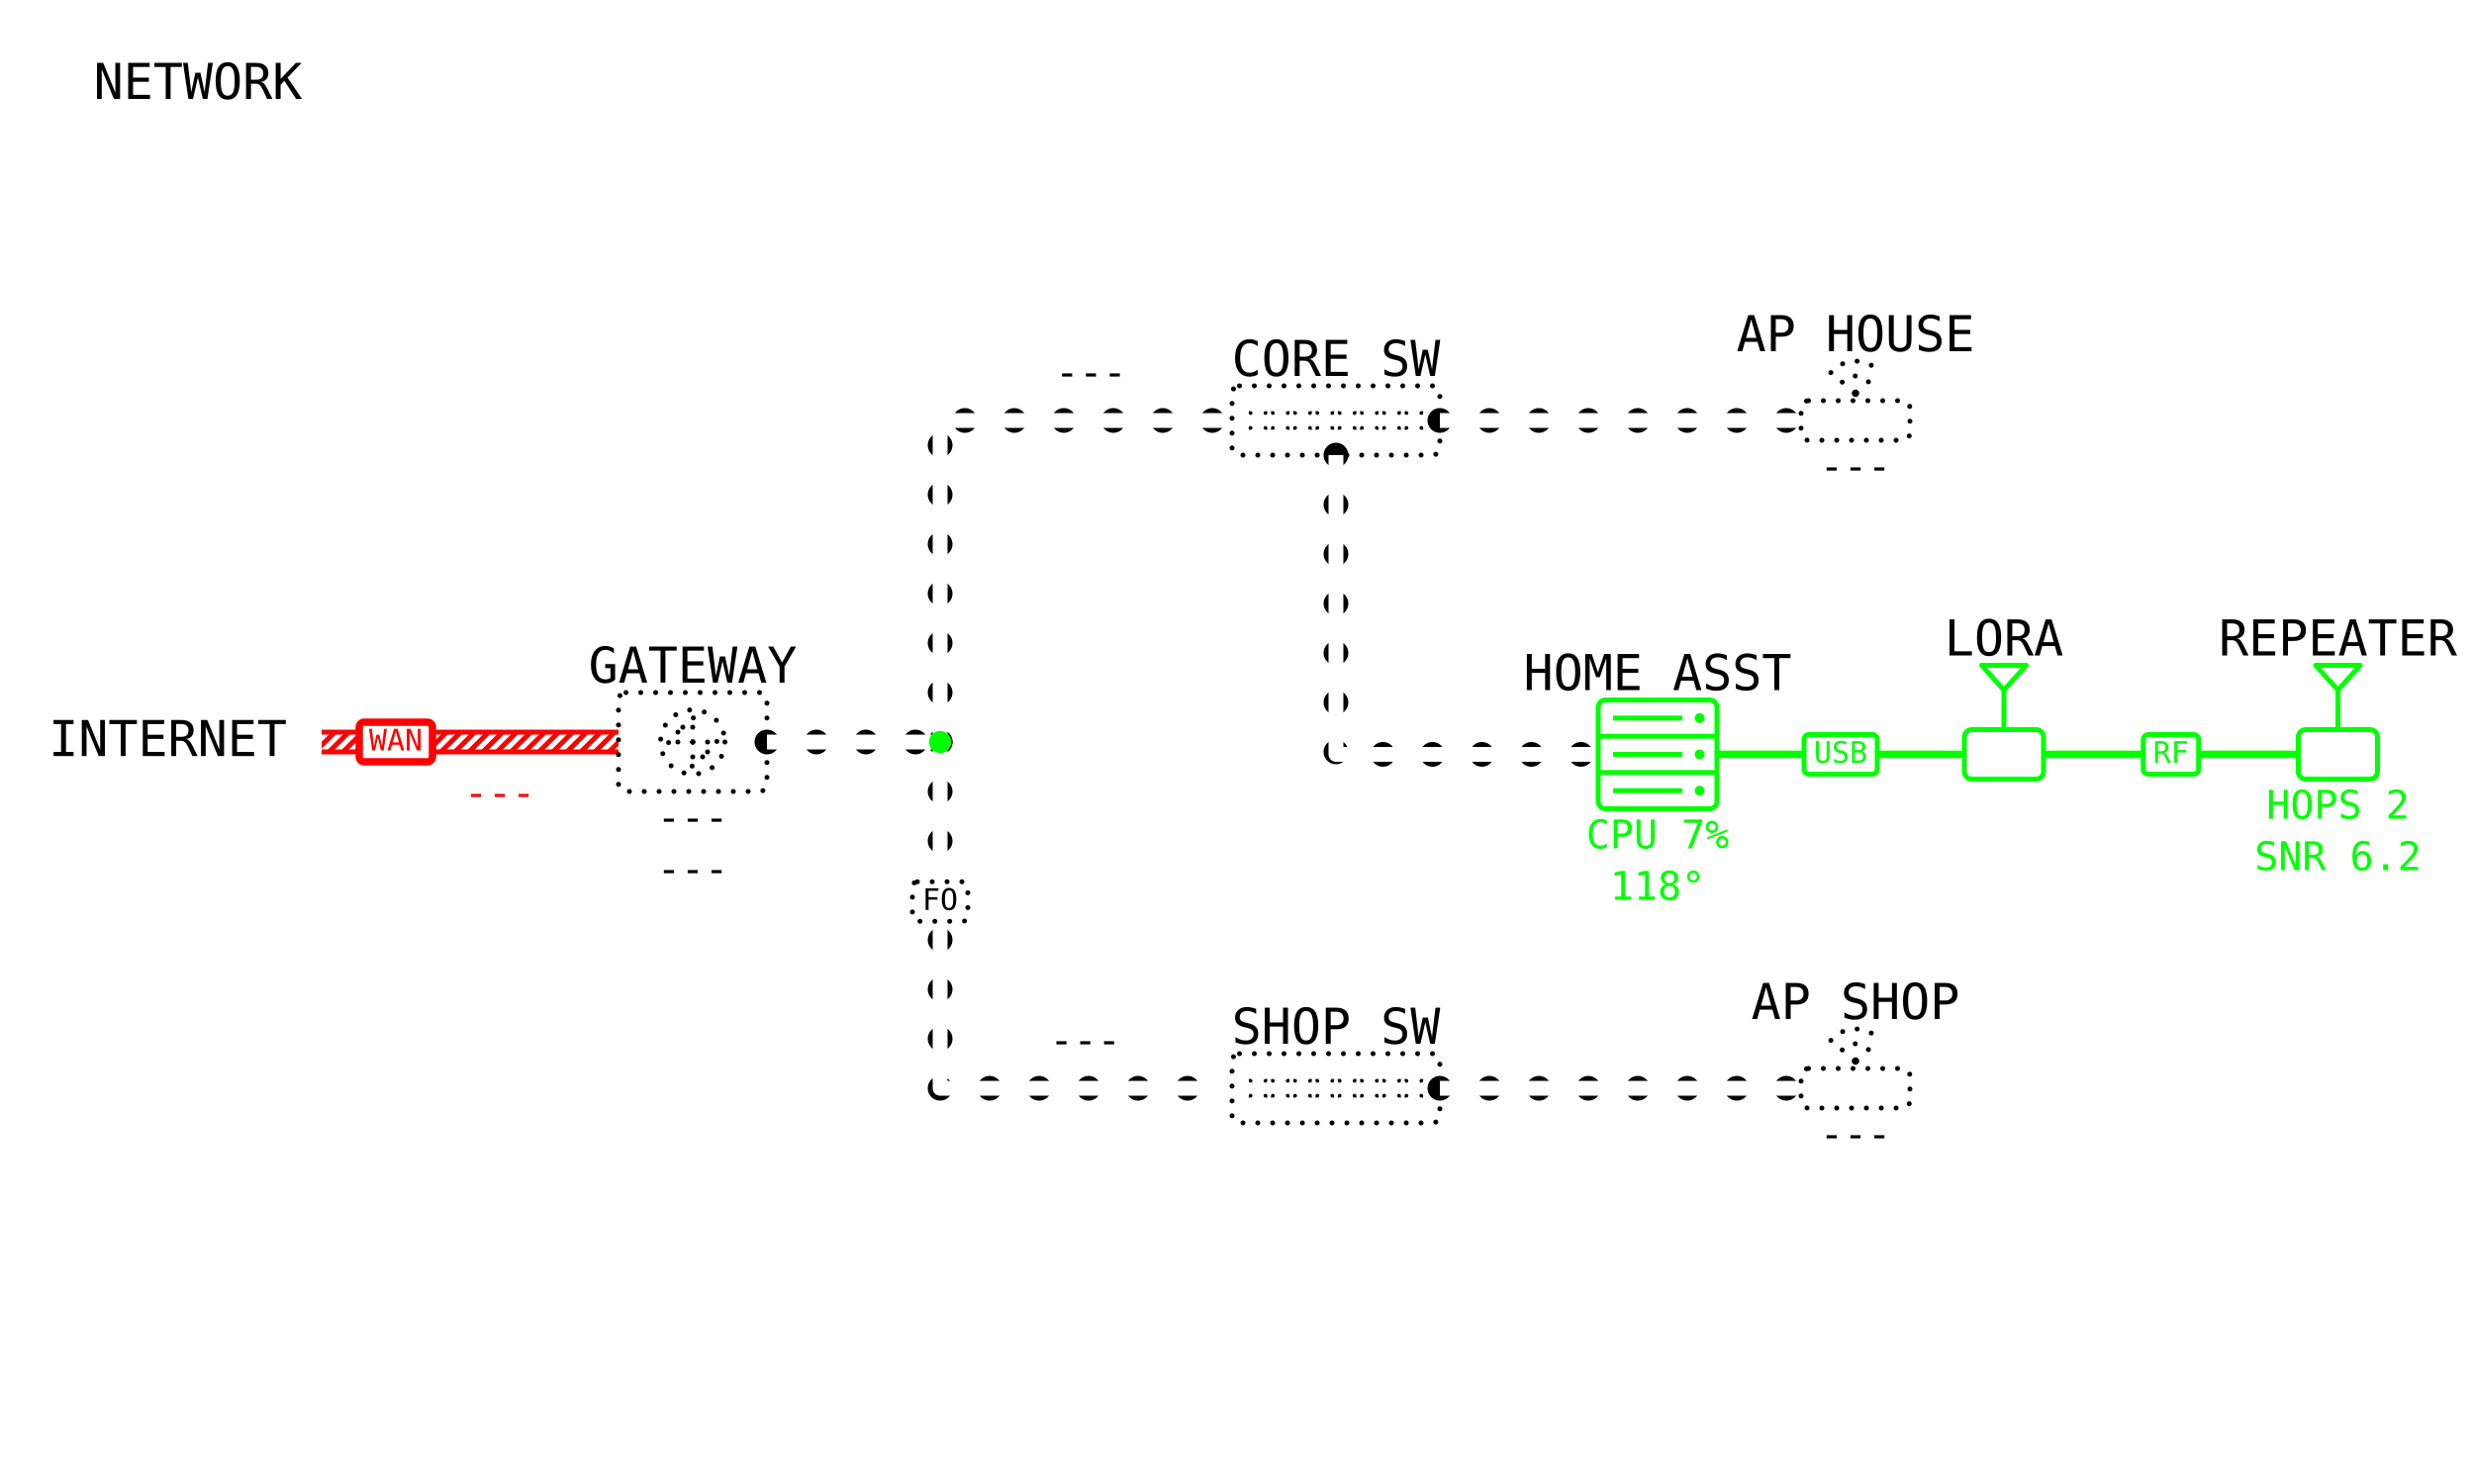
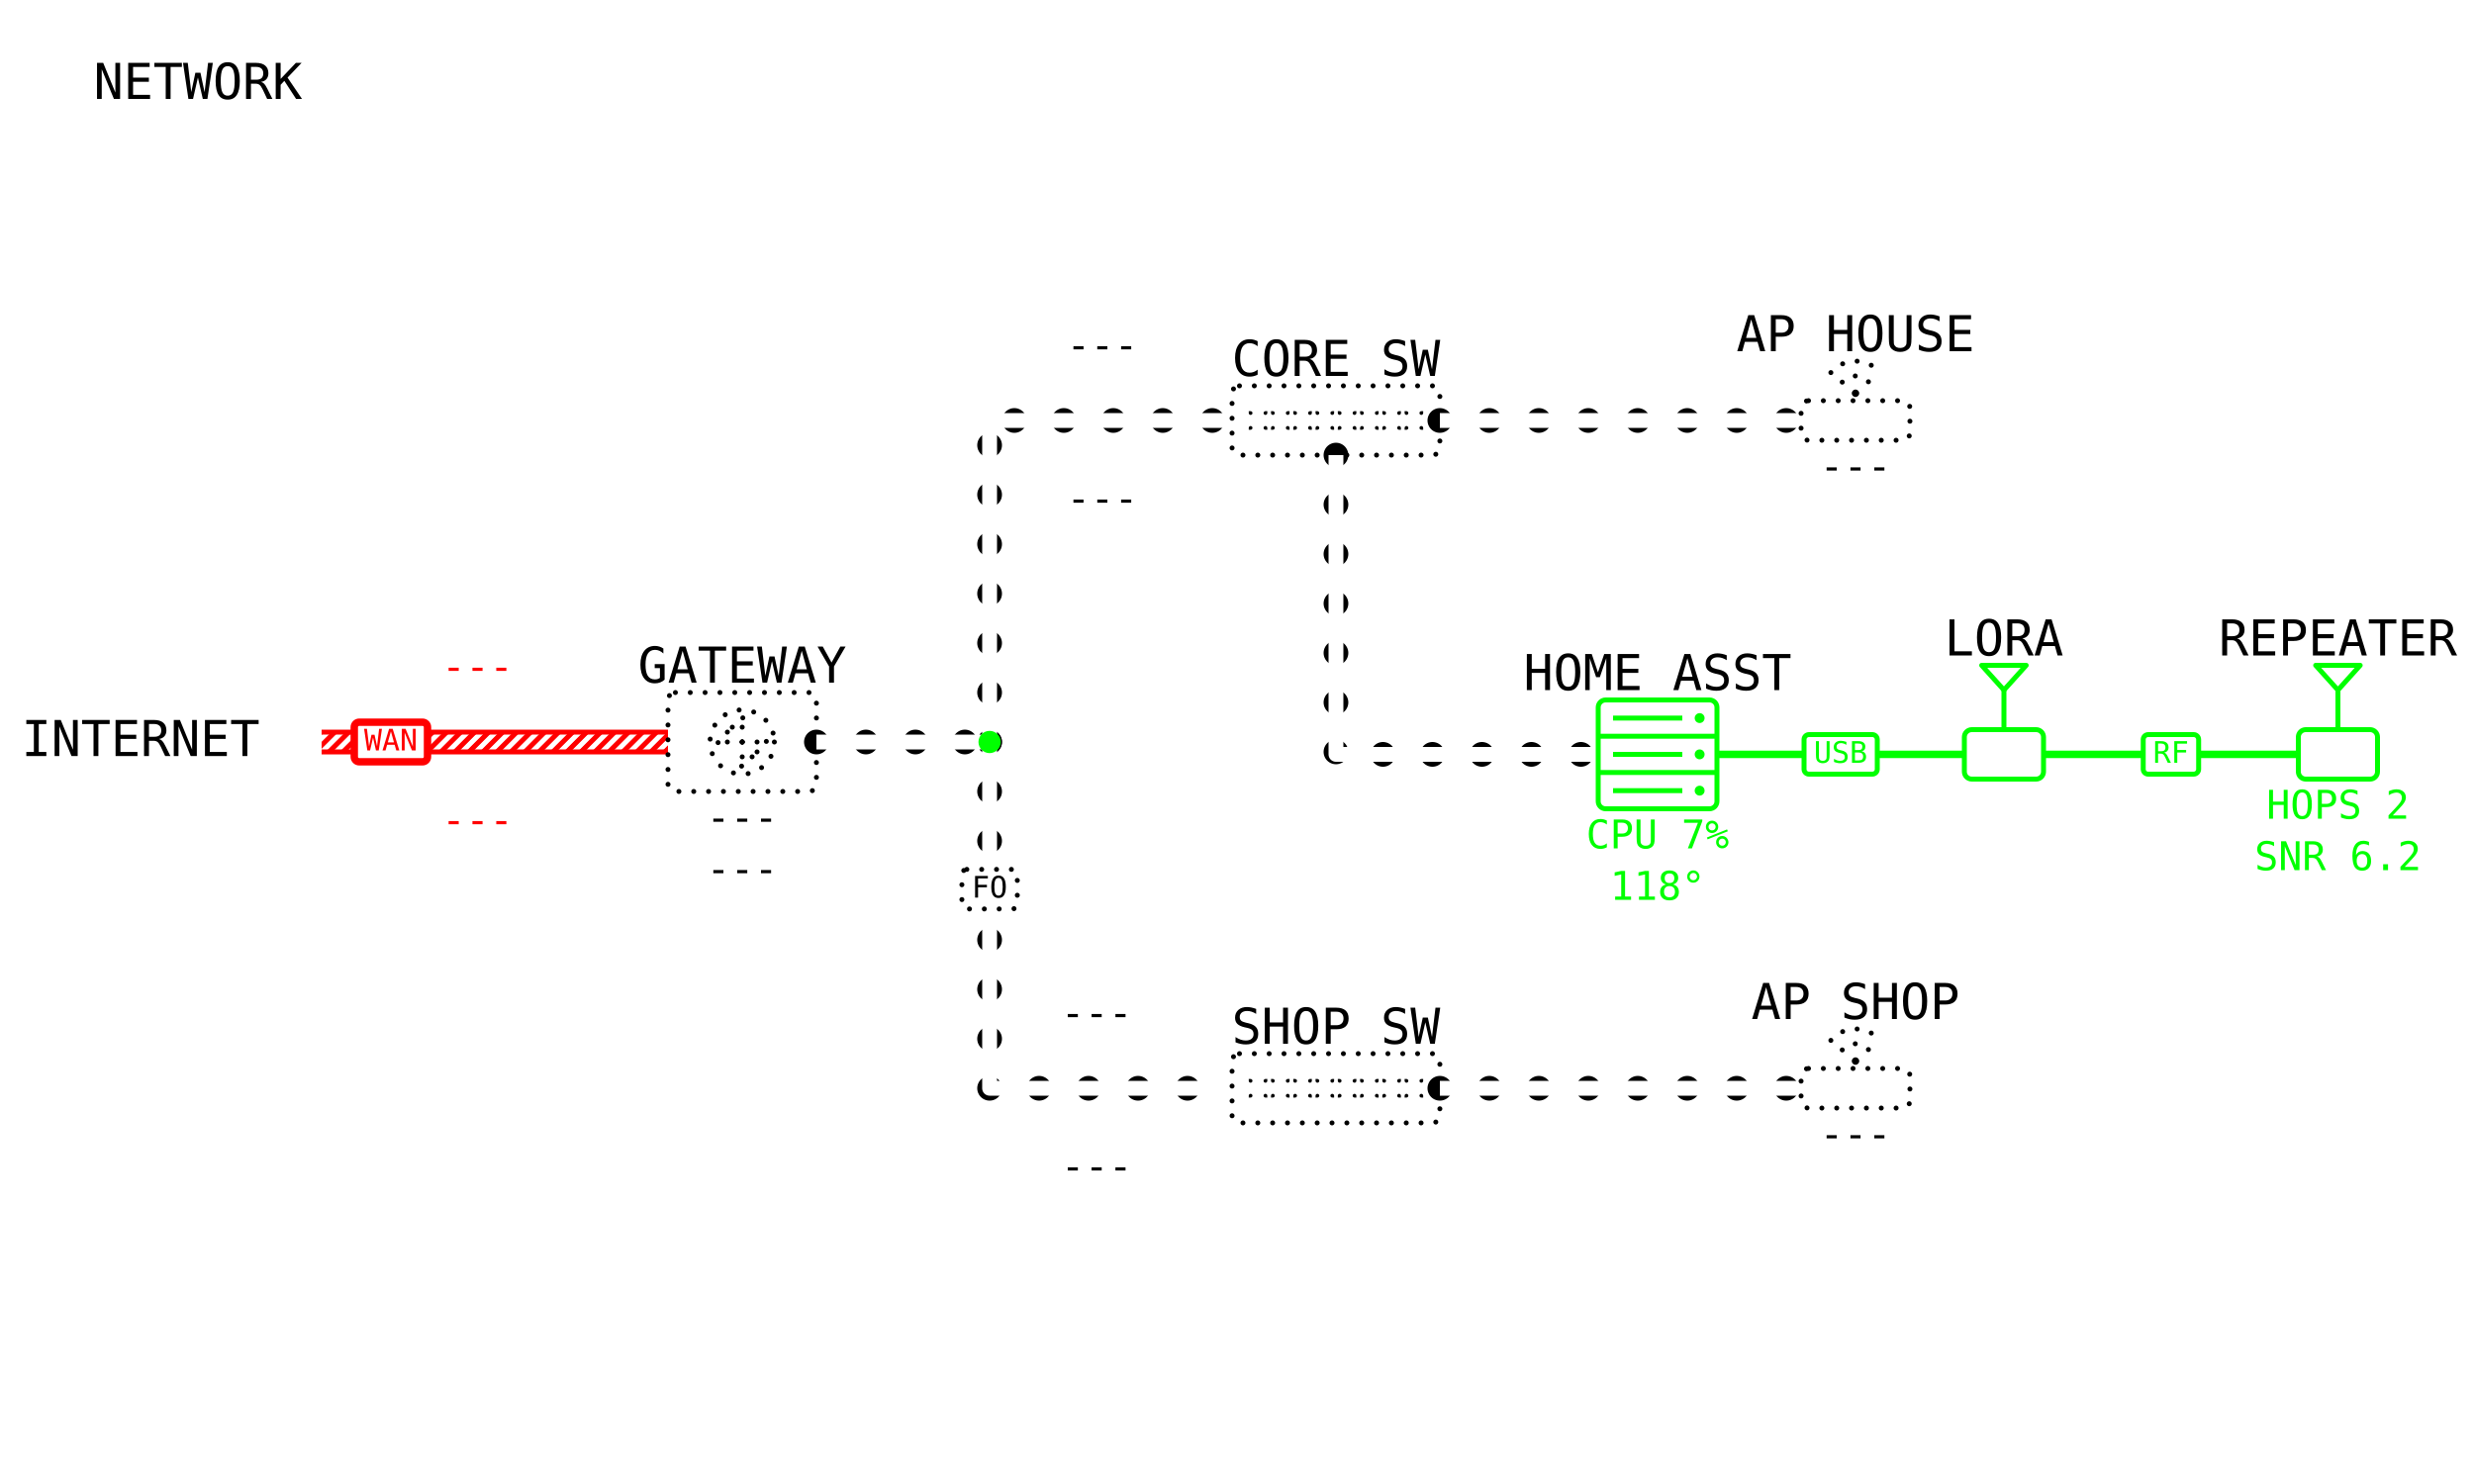
<svg xmlns="http://www.w3.org/2000/svg" viewBox="0 0 1000 600" width="1280" height="768" data-page="network" data-theme="eink_color">
  <rect x="0" y="0" width="1000" height="600" fill="#ffffff" />
  <g id="casings">
    <g data-for="wan">
-       <polyline points="130,300 250,300" fill="none" stroke="#ff0000" stroke-width="10" stroke-linejoin="round" />
+       <polyline points="130,300 270,300" fill="none" stroke="#ff0000" stroke-width="10" stroke-linejoin="round" />
    </g>
    <g data-for="to_lan">
-       <polyline points="310,300 380,300" fill="none" stroke="#000000" stroke-width="10" stroke-dasharray="0 20" stroke-linecap="round" stroke-linejoin="round" />
+       <polyline points="330,300 400,300" fill="none" stroke="#000000" stroke-width="10" stroke-dasharray="0 20" stroke-linecap="round" stroke-linejoin="round" />
    </g>
    <g data-for="to_core">
-       <polyline points="380,300 380,170 498,170" fill="none" stroke="#000000" stroke-width="10" stroke-dasharray="0 20" stroke-linecap="round" stroke-linejoin="round" />
+       <polyline points="400,300 400,170 498,170" fill="none" stroke="#000000" stroke-width="10" stroke-dasharray="0 20" stroke-linecap="round" stroke-linejoin="round" />
    </g>
    <g data-for="to_ap_house">
      <polyline points="582,170 728,170" fill="none" stroke="#000000" stroke-width="10" stroke-dasharray="0 20" stroke-linecap="round" stroke-linejoin="round" />
    </g>
    <g data-for="to_host">
      <polyline points="540,184 540,305 646,305" fill="none" stroke="#000000" stroke-width="10" stroke-dasharray="0 20" stroke-linecap="round" stroke-linejoin="round" />
    </g>
    <g data-for="to_shop">
-       <polyline points="380,300 380,440 498,440" fill="none" stroke="#000000" stroke-width="10" stroke-dasharray="0 20" stroke-linecap="round" stroke-linejoin="round" />
+       <polyline points="400,300 400,440 498,440" fill="none" stroke="#000000" stroke-width="10" stroke-dasharray="0 20" stroke-linecap="round" stroke-linejoin="round" />
    </g>
    <g data-for="to_ap_shop">
      <polyline points="582,440 728,440" fill="none" stroke="#000000" stroke-width="10" stroke-dasharray="0 20" stroke-linecap="round" stroke-linejoin="round" />
    </g>
  </g>
  <g id="title">
    <text x="80" y="40" text-anchor="middle" font-family="DejaVu Sans Mono, monospace" font-size="20" fill="#000000">NETWORK</text>
  </g>
  <g id="wan">
    <pattern id="hatch-wan-0" width="4" height="4" patternUnits="userSpaceOnUse" patternTransform="rotate(45)">
      <rect x="0" y="0" width="4" height="4" fill="#ffffff" />
      <rect x="0" y="0" width="2" height="4" fill="#ff0000" />
    </pattern>
-     <line x1="130" y1="300" x2="250" y2="300" stroke="url(#hatch-wan-0)" stroke-width="6" stroke-linecap="butt" />
-     <rect x="145.2" y="292" width="29.6" height="16" rx="2" fill="#ffffff" stroke="#ff0000" stroke-width="3" />
-     <text x="160" y="300" text-anchor="middle" dominant-baseline="middle" font-family="DejaVu Sans Mono, monospace" font-size="12" fill="#ff0000">WAN</text>
-     <text x="116" y="300" text-anchor="end" dominant-baseline="middle" font-family="DejaVu Sans Mono, monospace" font-size="20" fill="#000000">INTERNET</text>
-     <text x="202" y="326" text-anchor="middle" font-family="DejaVu Sans Mono, monospace" font-size="16" fill="#ff0000">---</text>
+     <line x1="130" y1="300" x2="270" y2="300" stroke="url(#hatch-wan-0)" stroke-width="6" stroke-linecap="butt" />
+     <rect x="143.2" y="292" width="29.6" height="16" rx="2" fill="#ffffff" stroke="#ff0000" stroke-width="3" />
+     <text x="158" y="300" text-anchor="middle" dominant-baseline="middle" font-family="DejaVu Sans Mono, monospace" font-size="12" fill="#ff0000">WAN</text>
+     <text x="105" y="300" text-anchor="end" dominant-baseline="middle" font-family="DejaVu Sans Mono, monospace" font-size="20" fill="#000000">INTERNET</text>
+     <text x="193" y="275" text-anchor="middle" font-family="DejaVu Sans Mono, monospace" font-size="16" fill="#ff0000">---</text>
+     <text x="193" y="337" text-anchor="middle" font-family="DejaVu Sans Mono, monospace" font-size="16" fill="#ff0000">---</text>
  </g>
  <g id="gateway">
-     <rect x="250" y="280" width="60" height="40" rx="3" fill="none" stroke="#000000" stroke-width="2" stroke-dasharray="0 6" stroke-linecap="round" />
-     <circle cx="280" cy="300" r="13" fill="none" stroke="#000000" stroke-width="2" stroke-dasharray="0 6" stroke-linecap="round" />
-     <line x1="280" y1="300" x2="290" y2="300" stroke="#000000" stroke-width="2" stroke-dasharray="0 6" stroke-linecap="round" />
-     <polyline points="286,304 290,300 286,296" fill="none" stroke-linejoin="round" stroke="#000000" stroke-width="2" stroke-dasharray="0 6" stroke-linecap="round" />
-     <line x1="280" y1="300" x2="270" y2="300" stroke="#000000" stroke-width="2" stroke-dasharray="0 6" stroke-linecap="round" />
-     <polyline points="274,296 270,300 274,304" fill="none" stroke-linejoin="round" stroke="#000000" stroke-width="2" stroke-dasharray="0 6" stroke-linecap="round" />
-     <line x1="280" y1="300" x2="280" y2="310" stroke="#000000" stroke-width="2" stroke-dasharray="0 6" stroke-linecap="round" />
-     <polyline points="284,306 280,310 276,306" fill="none" stroke-linejoin="round" stroke="#000000" stroke-width="2" stroke-dasharray="0 6" stroke-linecap="round" />
-     <line x1="280" y1="300" x2="280" y2="290" stroke="#000000" stroke-width="2" stroke-dasharray="0 6" stroke-linecap="round" />
-     <polyline points="276,294 280,290 284,294" fill="none" stroke-linejoin="round" stroke="#000000" stroke-width="2" stroke-dasharray="0 6" stroke-linecap="round" />
-     <text x="280" y="276" text-anchor="middle" font-family="DejaVu Sans Mono, monospace" font-size="20" fill="#000000">GATEWAY</text>
-     <text x="280" y="336" text-anchor="middle" font-family="DejaVu Sans Mono, monospace" font-size="16" fill="#000000">---</text>
-     <text x="280" y="356.8" text-anchor="middle" font-family="DejaVu Sans Mono, monospace" font-size="16" fill="#000000">---</text>
+     <rect x="270" y="280" width="60" height="40" rx="3" fill="none" stroke="#000000" stroke-width="2" stroke-dasharray="0 6" stroke-linecap="round" />
+     <circle cx="300" cy="300" r="13" fill="none" stroke="#000000" stroke-width="2" stroke-dasharray="0 6" stroke-linecap="round" />
+     <line x1="300" y1="300" x2="310" y2="300" stroke="#000000" stroke-width="2" stroke-dasharray="0 6" stroke-linecap="round" />
+     <polyline points="306,304 310,300 306,296" fill="none" stroke-linejoin="round" stroke="#000000" stroke-width="2" stroke-dasharray="0 6" stroke-linecap="round" />
+     <line x1="300" y1="300" x2="290" y2="300" stroke="#000000" stroke-width="2" stroke-dasharray="0 6" stroke-linecap="round" />
+     <polyline points="294,296 290,300 294,304" fill="none" stroke-linejoin="round" stroke="#000000" stroke-width="2" stroke-dasharray="0 6" stroke-linecap="round" />
+     <line x1="300" y1="300" x2="300" y2="310" stroke="#000000" stroke-width="2" stroke-dasharray="0 6" stroke-linecap="round" />
+     <polyline points="304,306 300,310 296,306" fill="none" stroke-linejoin="round" stroke="#000000" stroke-width="2" stroke-dasharray="0 6" stroke-linecap="round" />
+     <line x1="300" y1="300" x2="300" y2="290" stroke="#000000" stroke-width="2" stroke-dasharray="0 6" stroke-linecap="round" />
+     <polyline points="296,294 300,290 304,294" fill="none" stroke-linejoin="round" stroke="#000000" stroke-width="2" stroke-dasharray="0 6" stroke-linecap="round" />
+     <text x="300" y="276" text-anchor="middle" font-family="DejaVu Sans Mono, monospace" font-size="20" fill="#000000">GATEWAY</text>
+     <text x="300" y="336" text-anchor="middle" font-family="DejaVu Sans Mono, monospace" font-size="16" fill="#000000">---</text>
+     <text x="300" y="356.8" text-anchor="middle" font-family="DejaVu Sans Mono, monospace" font-size="16" fill="#000000">---</text>
  </g>
  <g id="to_lan">
-     <polyline points="310,300 380,300" fill="none" stroke="#ffffff" stroke-width="6" stroke-linejoin="round" />
+     <polyline points="330,300 400,300" fill="none" stroke="#ffffff" stroke-width="6" stroke-linejoin="round" />
  </g>
  <g id="to_core">
-     <polyline points="380,300 380,170 498,170" fill="none" stroke="#ffffff" stroke-width="6" stroke-linejoin="round" />
-     <text x="440.96" y="156" text-anchor="middle" font-family="DejaVu Sans Mono, monospace" font-size="16" fill="#000000">---</text>
+     <polyline points="400,300 400,170 498,170" fill="none" stroke="#ffffff" stroke-width="6" stroke-linejoin="round" />
+     <text x="445.56" y="145" text-anchor="middle" font-family="DejaVu Sans Mono, monospace" font-size="16" fill="#000000">---</text>
+     <text x="445.56" y="207" text-anchor="middle" font-family="DejaVu Sans Mono, monospace" font-size="16" fill="#000000">---</text>
  </g>
  <g id="core_switch">
    <rect x="498" y="156" width="84" height="28" rx="3" fill="none" stroke="#000000" stroke-width="2" stroke-dasharray="0 6" stroke-linecap="round" />
    <rect x="505.5" y="167" width="6" height="6" fill="none" stroke="#000000" stroke-width="1.5" stroke-dasharray="0 6" stroke-linecap="round" />
    <rect x="514.5" y="167" width="6" height="6" fill="none" stroke="#000000" stroke-width="1.5" stroke-dasharray="0 6" stroke-linecap="round" />
    <rect x="523.5" y="167" width="6" height="6" fill="none" stroke="#000000" stroke-width="1.5" stroke-dasharray="0 6" stroke-linecap="round" />
    <rect x="532.5" y="167" width="6" height="6" fill="none" stroke="#000000" stroke-width="1.5" stroke-dasharray="0 6" stroke-linecap="round" />
    <rect x="541.5" y="167" width="6" height="6" fill="none" stroke="#000000" stroke-width="1.5" stroke-dasharray="0 6" stroke-linecap="round" />
    <rect x="550.5" y="167" width="6" height="6" fill="none" stroke="#000000" stroke-width="1.5" stroke-dasharray="0 6" stroke-linecap="round" />
    <rect x="559.5" y="167" width="6" height="6" fill="none" stroke="#000000" stroke-width="1.5" stroke-dasharray="0 6" stroke-linecap="round" />
    <rect x="568.5" y="167" width="6" height="6" fill="none" stroke="#000000" stroke-width="1.5" stroke-dasharray="0 6" stroke-linecap="round" />
    <text x="540" y="152" text-anchor="middle" font-family="DejaVu Sans Mono, monospace" font-size="20" fill="#000000">CORE SW</text>
  </g>
  <g id="to_ap_house">
    <polyline points="582,170 728,170" fill="none" stroke="#ffffff" stroke-width="6" stroke-linejoin="round" />
  </g>
  <g id="ap_house">
    <rect x="728" y="162" width="44" height="16" rx="3" fill="none" stroke="#000000" stroke-width="2" stroke-dasharray="0 6" stroke-linecap="round" />
    <circle cx="750" cy="159" r="1.5" fill="#000000" stroke="none" />
    <path d="M 744.64 154.5 A 7 7 0 0 1 755.36 154.5" fill="none" stroke-linecap="round" stroke="#000000" stroke-width="2" stroke-dasharray="0 6" />
    <path d="M 740.04 150.64 A 13 13 0 0 1 759.96 150.64" fill="none" stroke-linecap="round" stroke="#000000" stroke-width="2" stroke-dasharray="0 6" />
    <text x="750" y="142" text-anchor="middle" font-family="DejaVu Sans Mono, monospace" font-size="20" fill="#000000">AP HOUSE</text>
    <text x="750" y="194" text-anchor="middle" font-family="DejaVu Sans Mono, monospace" font-size="16" fill="#000000">---</text>
  </g>
  <g id="to_host">
    <polyline points="540,184 540,305 646,305" fill="none" stroke="#ffffff" stroke-width="6" stroke-linejoin="round" />
  </g>
  <g id="host">
    <rect x="646" y="283" width="48" height="44" rx="3" fill="none" stroke="#00ff00" stroke-width="2" />
    <line x1="652" y1="290.33" x2="680" y2="290.33" stroke="#00ff00" stroke-width="2" />
    <circle cx="687" cy="290.33" r="2" fill="#00ff00" stroke="none" />
    <line x1="646" y1="297.67" x2="694" y2="297.67" stroke="#00ff00" stroke-width="2" />
    <line x1="652" y1="305" x2="680" y2="305" stroke="#00ff00" stroke-width="2" />
    <circle cx="687" cy="305" r="2" fill="#00ff00" stroke="none" />
    <line x1="646" y1="312.33" x2="694" y2="312.33" stroke="#00ff00" stroke-width="2" />
    <line x1="652" y1="319.67" x2="680" y2="319.67" stroke="#00ff00" stroke-width="2" />
    <circle cx="687" cy="319.67" r="2" fill="#00ff00" stroke="none" />
    <text x="670" y="279" text-anchor="middle" font-family="DejaVu Sans Mono, monospace" font-size="20" fill="#000000">HOME ASST</text>
    <text x="670" y="343" text-anchor="middle" font-family="DejaVu Sans Mono, monospace" font-size="16" fill="#00ff00">CPU 7%</text>
    <text x="670" y="363.8" text-anchor="middle" font-family="DejaVu Sans Mono, monospace" font-size="16" fill="#00ff00">118°</text>
  </g>
  <g id="usb">
    <polyline points="694,305 794,305" fill="none" stroke="#00ff00" stroke-width="3" stroke-linejoin="round" />
    <rect x="729.2" y="297" width="29.6" height="16" rx="2" fill="#ffffff" stroke="#00ff00" stroke-width="2" />
    <text x="744" y="305" text-anchor="middle" dominant-baseline="middle" font-family="DejaVu Sans Mono, monospace" font-size="12" fill="#00ff00">USB</text>
  </g>
  <g id="lora">
    <rect x="794" y="295" width="32" height="20" rx="3" fill="none" stroke="#00ff00" stroke-width="2" />
    <line x1="810" y1="295" x2="810" y2="279" stroke="#00ff00" stroke-width="2" />
    <polygon points="801,269 819,269 810,279" fill="none" stroke-linejoin="round" stroke="#00ff00" stroke-width="2" />
    <text x="810" y="265" text-anchor="middle" font-family="DejaVu Sans Mono, monospace" font-size="20" fill="#000000">LORA</text>
  </g>
  <g id="mesh">
    <polyline points="826,305 929,305" fill="none" stroke="#00ff00" stroke-width="3" stroke-linejoin="round" />
    <rect x="866.3" y="297" width="22.4" height="16" rx="2" fill="#ffffff" stroke="#00ff00" stroke-width="2" />
    <text x="877.5" y="305" text-anchor="middle" dominant-baseline="middle" font-family="DejaVu Sans Mono, monospace" font-size="12" fill="#00ff00">RF</text>
  </g>
  <g id="repeater">
    <rect x="929" y="295" width="32" height="20" rx="3" fill="none" stroke="#00ff00" stroke-width="2" />
    <line x1="945" y1="295" x2="945" y2="279" stroke="#00ff00" stroke-width="2" />
    <polygon points="936,269 954,269 945,279" fill="none" stroke-linejoin="round" stroke="#00ff00" stroke-width="2" />
    <text x="945" y="265" text-anchor="middle" font-family="DejaVu Sans Mono, monospace" font-size="20" fill="#000000">REPEATER</text>
    <text x="945" y="331" text-anchor="middle" font-family="DejaVu Sans Mono, monospace" font-size="16" fill="#00ff00">HOPS 2</text>
    <text x="945" y="351.8" text-anchor="middle" font-family="DejaVu Sans Mono, monospace" font-size="16" fill="#00ff00">SNR 6.2</text>
  </g>
  <g id="to_shop">
-     <polyline points="380,300 380,440 498,440" fill="none" stroke="#ffffff" stroke-width="6" stroke-linejoin="round" />
-     <rect x="368.8" y="356.5" width="22.4" height="16" rx="2" fill="#ffffff" stroke="#000000" stroke-width="2" stroke-dasharray="0 6" stroke-linecap="round" />
-     <text x="380" y="364.5" text-anchor="middle" dominant-baseline="middle" font-family="DejaVu Sans Mono, monospace" font-size="12" fill="#000000">FO</text>
-     <text x="438.66" y="426" text-anchor="middle" font-family="DejaVu Sans Mono, monospace" font-size="16" fill="#000000">---</text>
+     <polyline points="400,300 400,440 498,440" fill="none" stroke="#ffffff" stroke-width="6" stroke-linejoin="round" />
+     <rect x="388.8" y="351.5" width="22.4" height="16" rx="2" fill="#ffffff" stroke="#000000" stroke-width="2" stroke-dasharray="0 6" stroke-linecap="round" />
+     <text x="400" y="359.5" text-anchor="middle" dominant-baseline="middle" font-family="DejaVu Sans Mono, monospace" font-size="12" fill="#000000">FO</text>
+     <text x="443.26" y="415" text-anchor="middle" font-family="DejaVu Sans Mono, monospace" font-size="16" fill="#000000">---</text>
+     <text x="443.26" y="477" text-anchor="middle" font-family="DejaVu Sans Mono, monospace" font-size="16" fill="#000000">---</text>
  </g>
  <g id="shop_switch">
    <rect x="498" y="426" width="84" height="28" rx="3" fill="none" stroke="#000000" stroke-width="2" stroke-dasharray="0 6" stroke-linecap="round" />
    <rect x="505.5" y="437" width="6" height="6" fill="none" stroke="#000000" stroke-width="1.5" stroke-dasharray="0 6" stroke-linecap="round" />
    <rect x="514.5" y="437" width="6" height="6" fill="none" stroke="#000000" stroke-width="1.5" stroke-dasharray="0 6" stroke-linecap="round" />
    <rect x="523.5" y="437" width="6" height="6" fill="none" stroke="#000000" stroke-width="1.5" stroke-dasharray="0 6" stroke-linecap="round" />
    <rect x="532.5" y="437" width="6" height="6" fill="none" stroke="#000000" stroke-width="1.5" stroke-dasharray="0 6" stroke-linecap="round" />
    <rect x="541.5" y="437" width="6" height="6" fill="none" stroke="#000000" stroke-width="1.5" stroke-dasharray="0 6" stroke-linecap="round" />
    <rect x="550.5" y="437" width="6" height="6" fill="none" stroke="#000000" stroke-width="1.5" stroke-dasharray="0 6" stroke-linecap="round" />
    <rect x="559.5" y="437" width="6" height="6" fill="none" stroke="#000000" stroke-width="1.5" stroke-dasharray="0 6" stroke-linecap="round" />
    <rect x="568.5" y="437" width="6" height="6" fill="none" stroke="#000000" stroke-width="1.5" stroke-dasharray="0 6" stroke-linecap="round" />
    <text x="540" y="422" text-anchor="middle" font-family="DejaVu Sans Mono, monospace" font-size="20" fill="#000000">SHOP SW</text>
  </g>
  <g id="to_ap_shop">
    <polyline points="582,440 728,440" fill="none" stroke="#ffffff" stroke-width="6" stroke-linejoin="round" />
  </g>
  <g id="ap_shop">
    <rect x="728" y="432" width="44" height="16" rx="3" fill="none" stroke="#000000" stroke-width="2" stroke-dasharray="0 6" stroke-linecap="round" />
    <circle cx="750" cy="429" r="1.5" fill="#000000" stroke="none" />
    <path d="M 744.64 424.5 A 7 7 0 0 1 755.36 424.5" fill="none" stroke-linecap="round" stroke="#000000" stroke-width="2" stroke-dasharray="0 6" />
    <path d="M 740.04 420.64 A 13 13 0 0 1 759.96 420.64" fill="none" stroke-linecap="round" stroke="#000000" stroke-width="2" stroke-dasharray="0 6" />
    <text x="750" y="412" text-anchor="middle" font-family="DejaVu Sans Mono, monospace" font-size="20" fill="#000000">AP SHOP</text>
    <text x="750" y="464" text-anchor="middle" font-family="DejaVu Sans Mono, monospace" font-size="16" fill="#000000">---</text>
  </g>
  <g id="lan">
-     <circle cx="380" cy="300" r="4.5" fill="#00ff00" />
+     <circle cx="400" cy="300" r="4.5" fill="#00ff00" />
  </g>
</svg>
